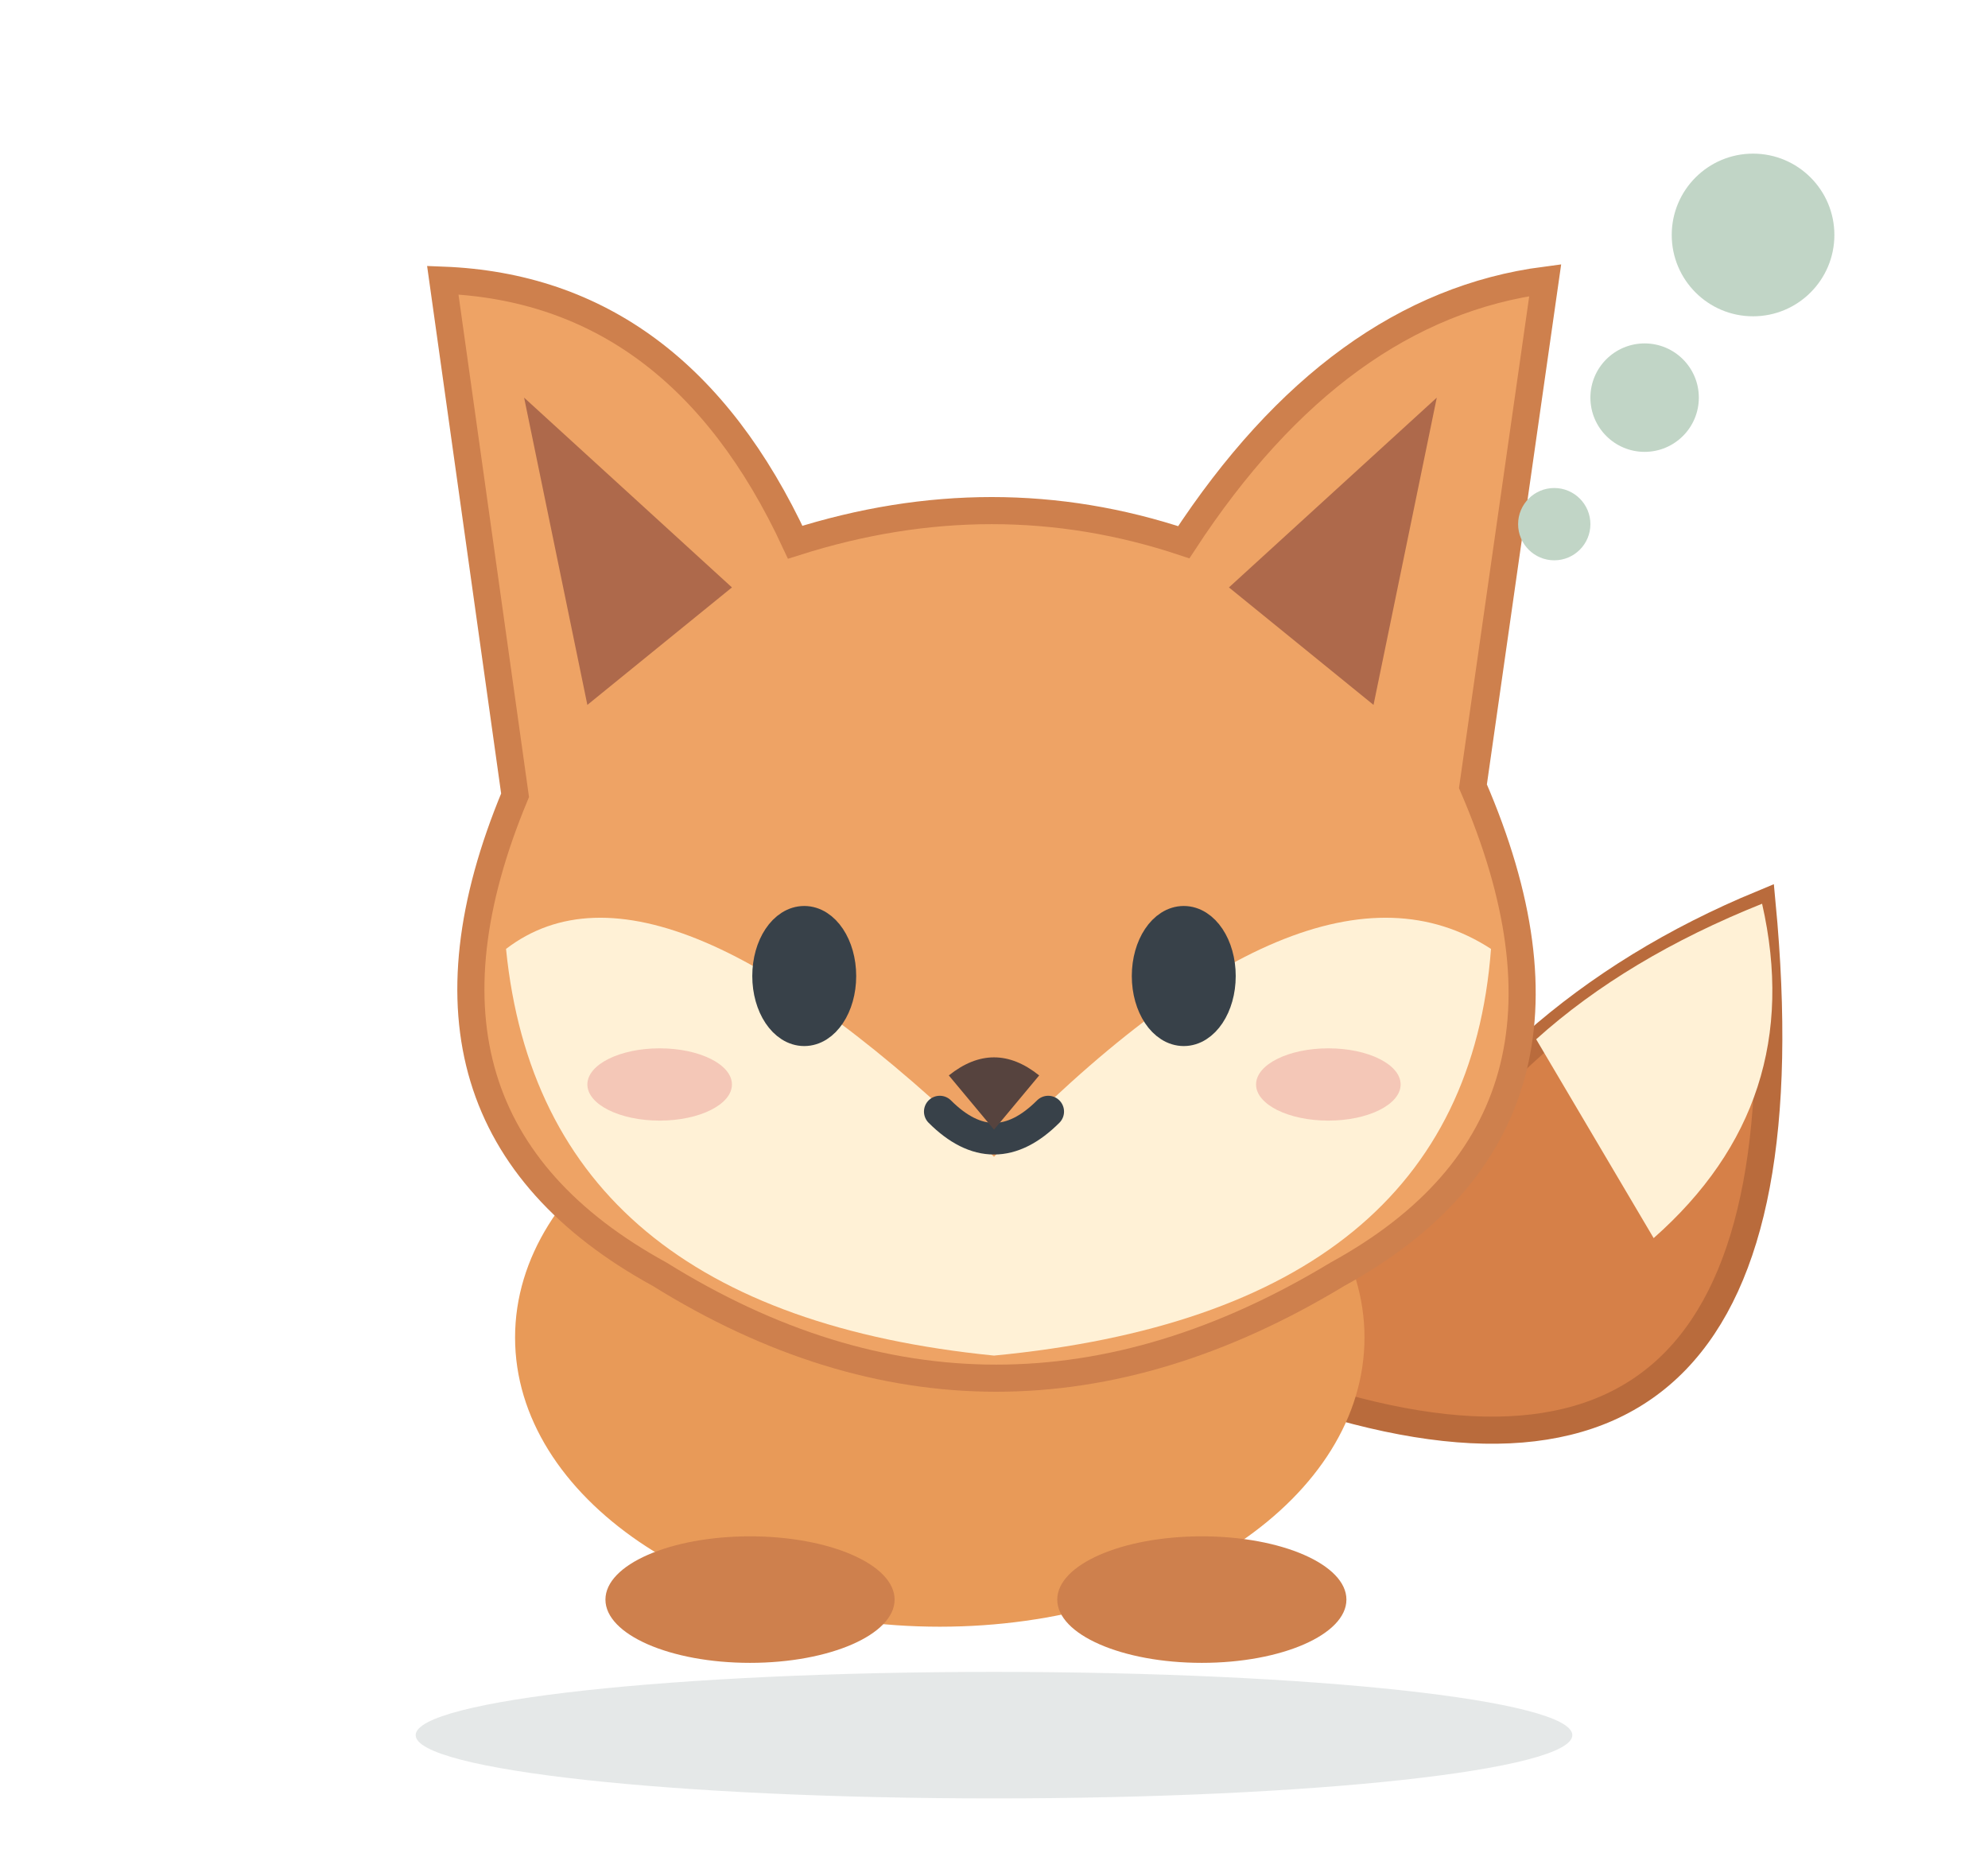
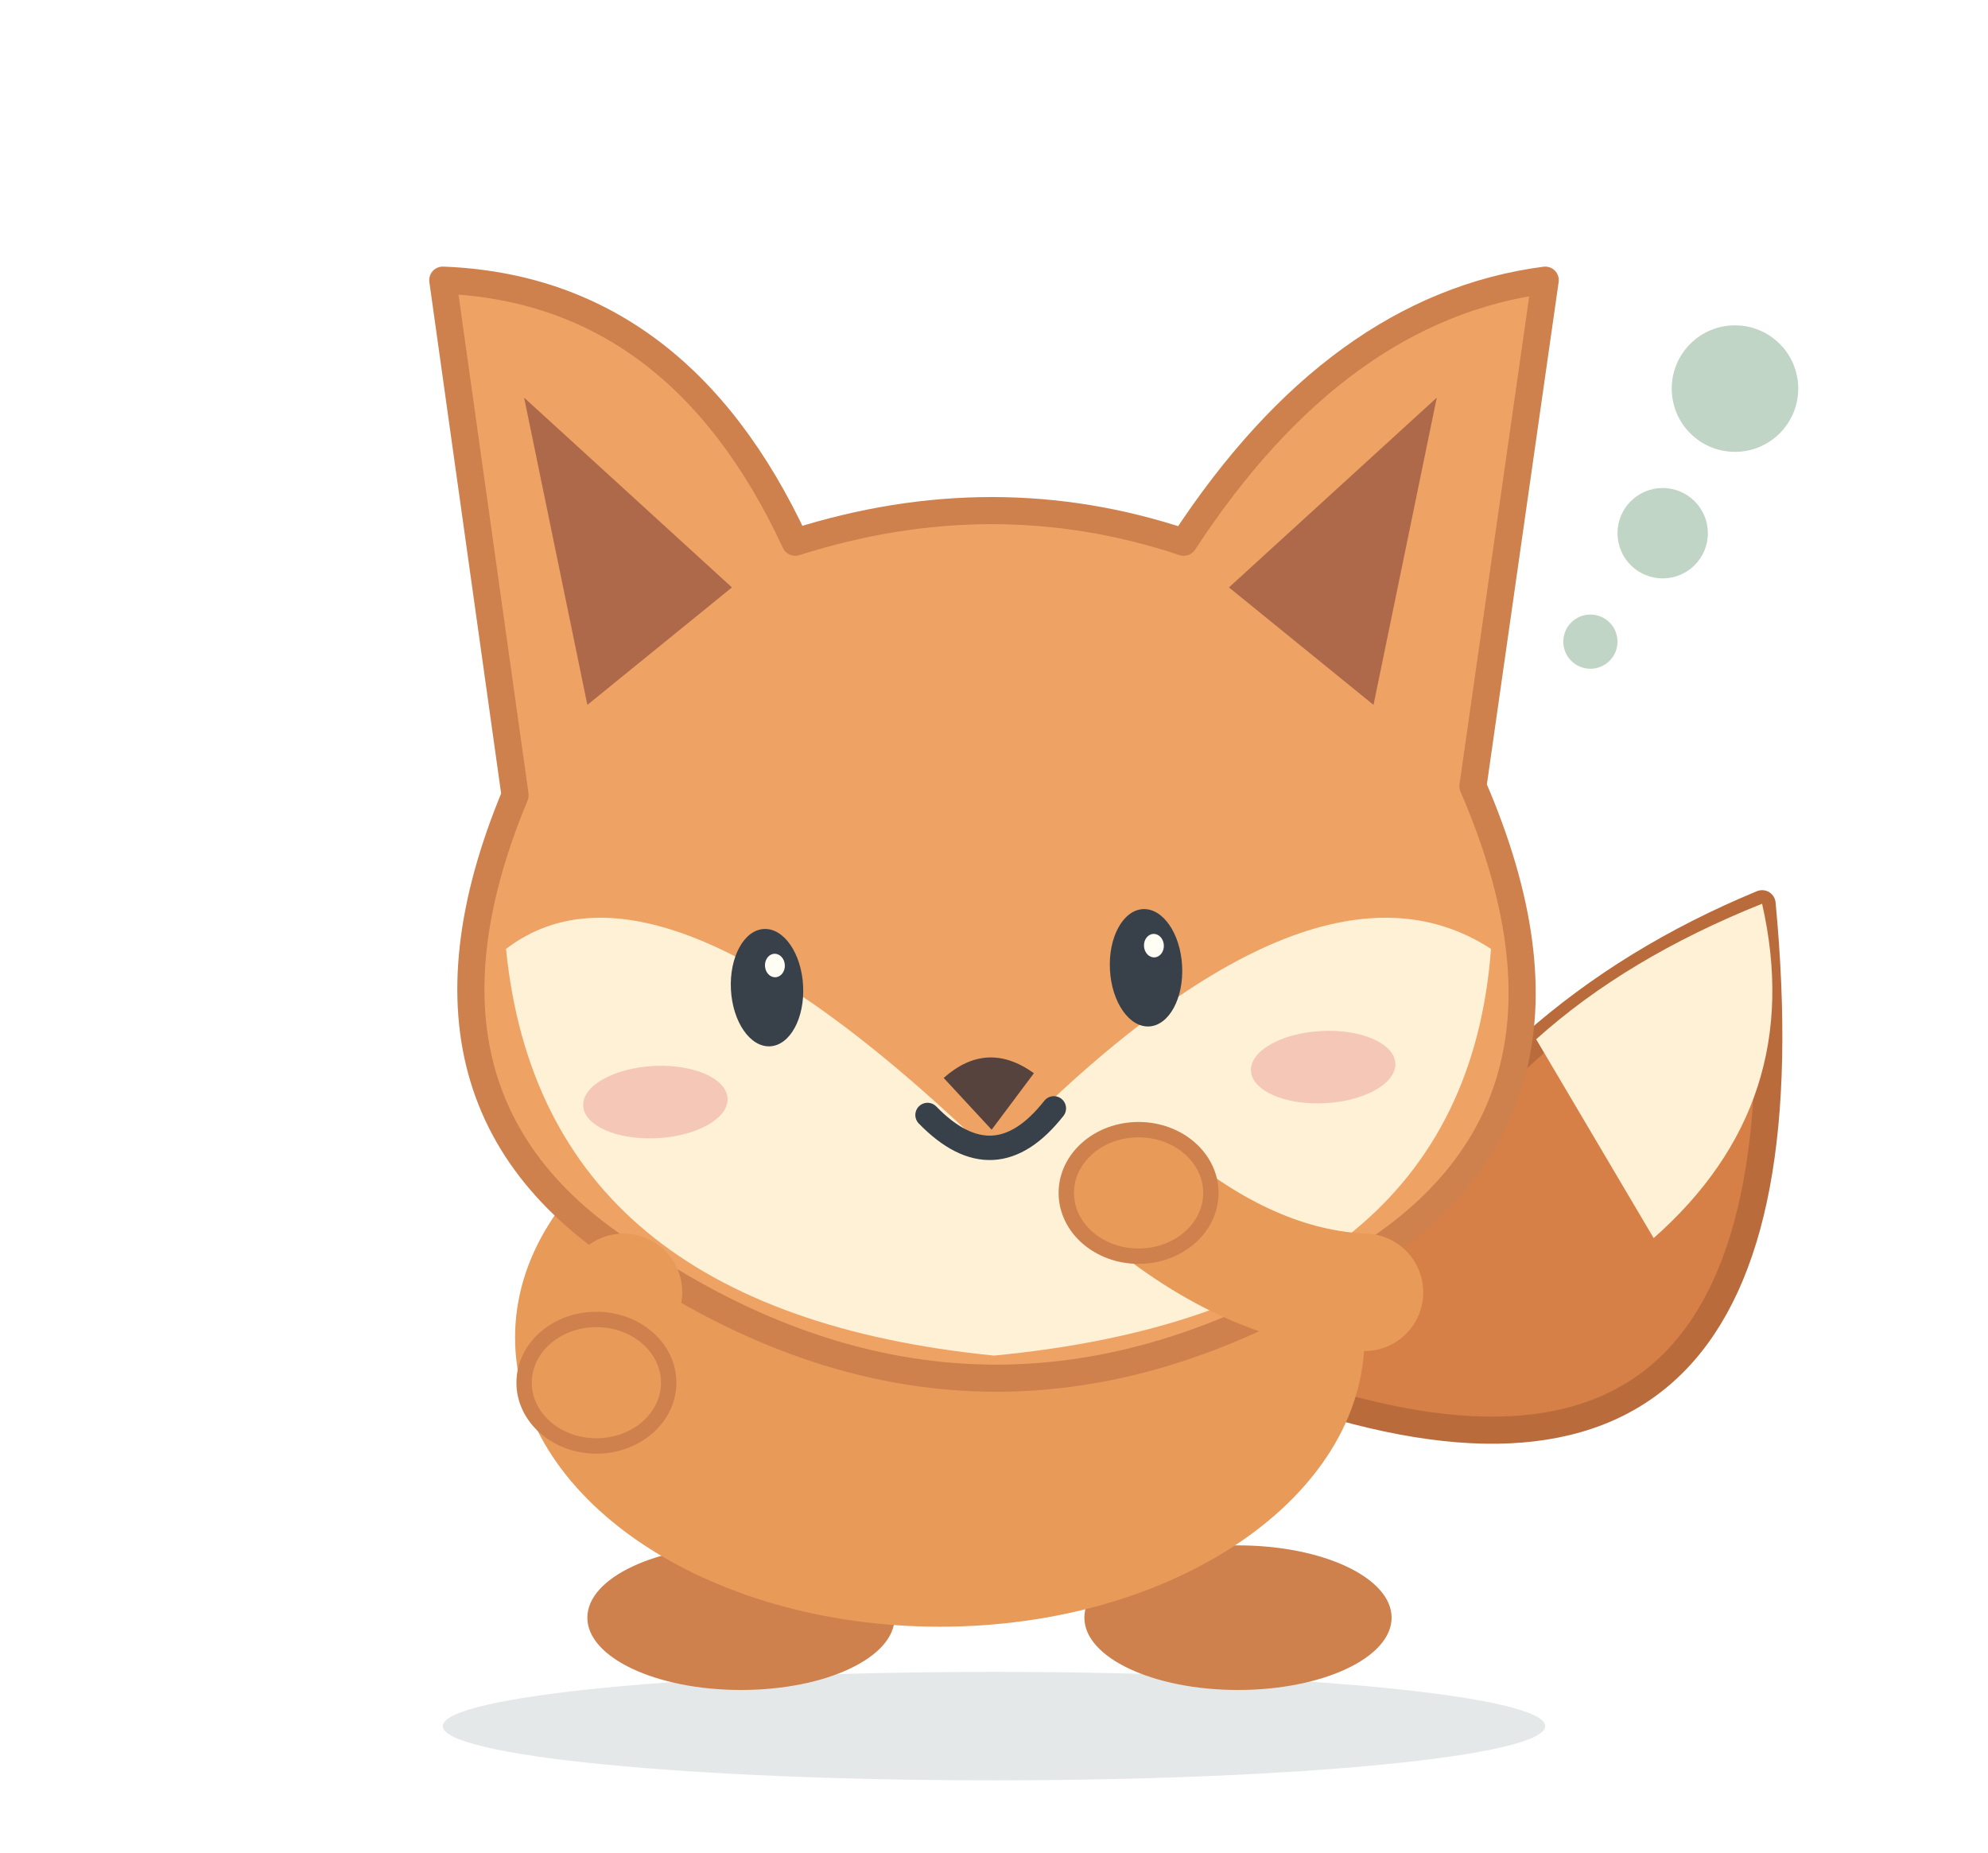
- <svg xmlns="http://www.w3.org/2000/svg" width="220" height="205" viewBox="0 0 220 205">
-   <ellipse cx="110" cy="192" rx="64" ry="7" fill="#263e3c" opacity=".12" />
-   <g transform="translate(0 0) rotate(0 110 130)">
-     <path d="M143 154Q202 174 195 100Q166 112 152 138" fill="#d68048" stroke="#b96b3c" stroke-width="3" />
-     <path d="M183 137q17-15 12-37q-15 6-25 15Z" fill="#fff1d6" />
-     <ellipse cx="104" cy="148" rx="47" ry="32" fill="#e89a58" />
-     <path d="M57 88L49 31Q75 32 88 60Q110 53 131 60Q148 34 171 31L163 87Q179 124 148 141Q110 164 73 141Q42 124 57 88Z" fill="#eea365" stroke="#ce804d" stroke-width="3" />
-     <path d="M58 44l7 34 16-13Z M159 44l-7 34-16-13Z" fill="#ae694b" />
-     <path d="M56 105Q73 92 110 128Q145 92 165 105Q162 145 110 150Q60 145 56 105" fill="#fff1d6" />
-     <g color="#384149" stroke="currentColor" stroke-width="3.5" stroke-linecap="round" fill="none">
-       <ellipse cx="89" cy="108" rx="4" ry="6" fill="currentColor" />
-       <ellipse cx="131" cy="108" rx="4" ry="6" fill="currentColor" />
-       <path d="M104 123q6 6 12 0" />
+ <svg xmlns="http://www.w3.org/2000/svg" width="220" height="205" viewBox="0 0 220 205" role="img" aria-label="youzi think frame 0">
+   <ellipse cx="110" cy="191" rx="61" ry="6" fill="#263e3c" stroke="none" stroke-width="0" opacity=".12" />
+   <g data-part="feet">
+     <g transform="rotate(0 82 179)">
+       <ellipse cx="82" cy="179" rx="17" ry="8" fill="#ce804d" stroke="none" stroke-width="2" />
    </g>
-     <g fill="#e99e97" opacity=".5">
-       <ellipse cx="73" cy="120" rx="8" ry="4" />
-       <ellipse cx="147" cy="120" rx="8" ry="4" />
+     <g transform="rotate(0 137 179)">
+       <ellipse cx="137" cy="179" rx="17" ry="8" fill="#ce804d" stroke="none" stroke-width="2" />
    </g>
-     <path d="M105 119q5-4 10 0l-5 6Z" fill="#56433e" />
-     <ellipse cx="83" cy="177" rx="16" ry="7" fill="#ce804d" />
-     <ellipse cx="133" cy="177" rx="16" ry="7" fill="#ce804d" />
  </g>
-   <g fill="#c1d5c6">
-     <circle cx="172" cy="58" r="4" />
-     <circle cx="182" cy="44" r="6" />
-     <circle cx="194" cy="26" r="9" />
+   <g transform="translate(0 0)">
+     <g transform="translate(110 180) scale(1 1) translate(-110 -180)">
+       <g transform="rotate(0 148 154)">
+         <path d="M143 154Q202 174 195 100Q166 112 152 138" fill="#d68048" stroke="#b96b3c" stroke-width="3" stroke-linecap="round" stroke-linejoin="round" />
+         <path d="M183 137q17-15 12-37q-15 6-25 15Z" fill="#fff1d6" stroke="none" stroke-width="2.5" stroke-linecap="round" stroke-linejoin="round" />
+       </g>
+       <ellipse cx="104" cy="148" rx="47" ry="32" fill="#e89a58" stroke="none" stroke-width="2" />
+       <path d="M57 88L49 31Q75 32 88 60Q110 53 131 60Q148 34 171 31L163 87Q179 124 148 141Q110 164 73 141Q42 124 57 88Z" fill="#eea365" stroke="#ce804d" stroke-width="3" stroke-linecap="round" stroke-linejoin="round" />
+       <path d="M58 44l7 34 16-13Z M159 44l-7 34-16-13Z" fill="#ae694b" stroke="none" stroke-width="2.5" stroke-linecap="round" stroke-linejoin="round" />
+       <path d="M56 105Q73 92 110 128Q145 92 165 105Q162 145 110 150Q60 145 56 105" fill="#fff1d6" stroke="none" stroke-width="2.5" stroke-linecap="round" stroke-linejoin="round" />
+       <g transform="rotate(-3 110 130) translate(0 0)">
+         <g data-part="face">
+           <ellipse cx="73" cy="120" rx="8" ry="4" fill="#e99e97" stroke="none" stroke-width="0" opacity="0.5" />
+           <ellipse cx="147" cy="120" rx="8" ry="4" fill="#e99e97" stroke="none" stroke-width="0" opacity=".5" />
+           <ellipse cx="86" cy="108" rx="4" ry="6.5" fill="#384149" stroke="none" stroke-width="2" />
+           <ellipse cx="87" cy="105.6" rx="1.1" ry="1.3" fill="#fffdf4" stroke="none" stroke-width="2" />
+           <ellipse cx="128" cy="108" rx="4" ry="6.5" fill="#384149" stroke="none" stroke-width="2" />
+           <ellipse cx="129" cy="105.6" rx="1.1" ry="1.3" fill="#fffdf4" stroke="none" stroke-width="2" />
+           <path d="M103 123q7 8 14 0" fill="none" stroke="#384149" stroke-width="2.7" stroke-linecap="round" stroke-linejoin="round" />
+         </g>
+         <path d="M105 119q5-4 10 0l-5 6Z" fill="#56433e" stroke="none" stroke-width="2.5" stroke-linecap="round" stroke-linejoin="round" />
+       </g>
+     </g>
+   </g>
+   <g data-part="left-arm">
+     <path d="M69 143Q67.5 153 66 153" fill="none" stroke="#e89a58" stroke-width="13" stroke-linecap="round" stroke-linejoin="round" />
+     <ellipse cx="66" cy="153" rx="8" ry="7" fill="#e89a58" stroke="#ce804d" stroke-width="1.7" />
+   </g>
+   <g data-part="right-arm">
+     <path d="M151 143Q138.5 142.5 126 132" fill="none" stroke="#e89a58" stroke-width="13" stroke-linecap="round" stroke-linejoin="round" />
+     <ellipse cx="126" cy="132" rx="8" ry="7" fill="#e89a58" stroke="#ce804d" stroke-width="1.7" />
+   </g>
+   <g data-part="thought">
+     <ellipse cx="176" cy="71" rx="3" ry="3" fill="#c1d5c6" stroke="none" stroke-width="2" />
+     <ellipse cx="184" cy="59" rx="5" ry="5" fill="#c1d5c6" stroke="none" stroke-width="2" />
+     <ellipse cx="192" cy="43" rx="7" ry="7" fill="#c1d5c6" stroke="none" stroke-width="2" />
  </g>
</svg>
